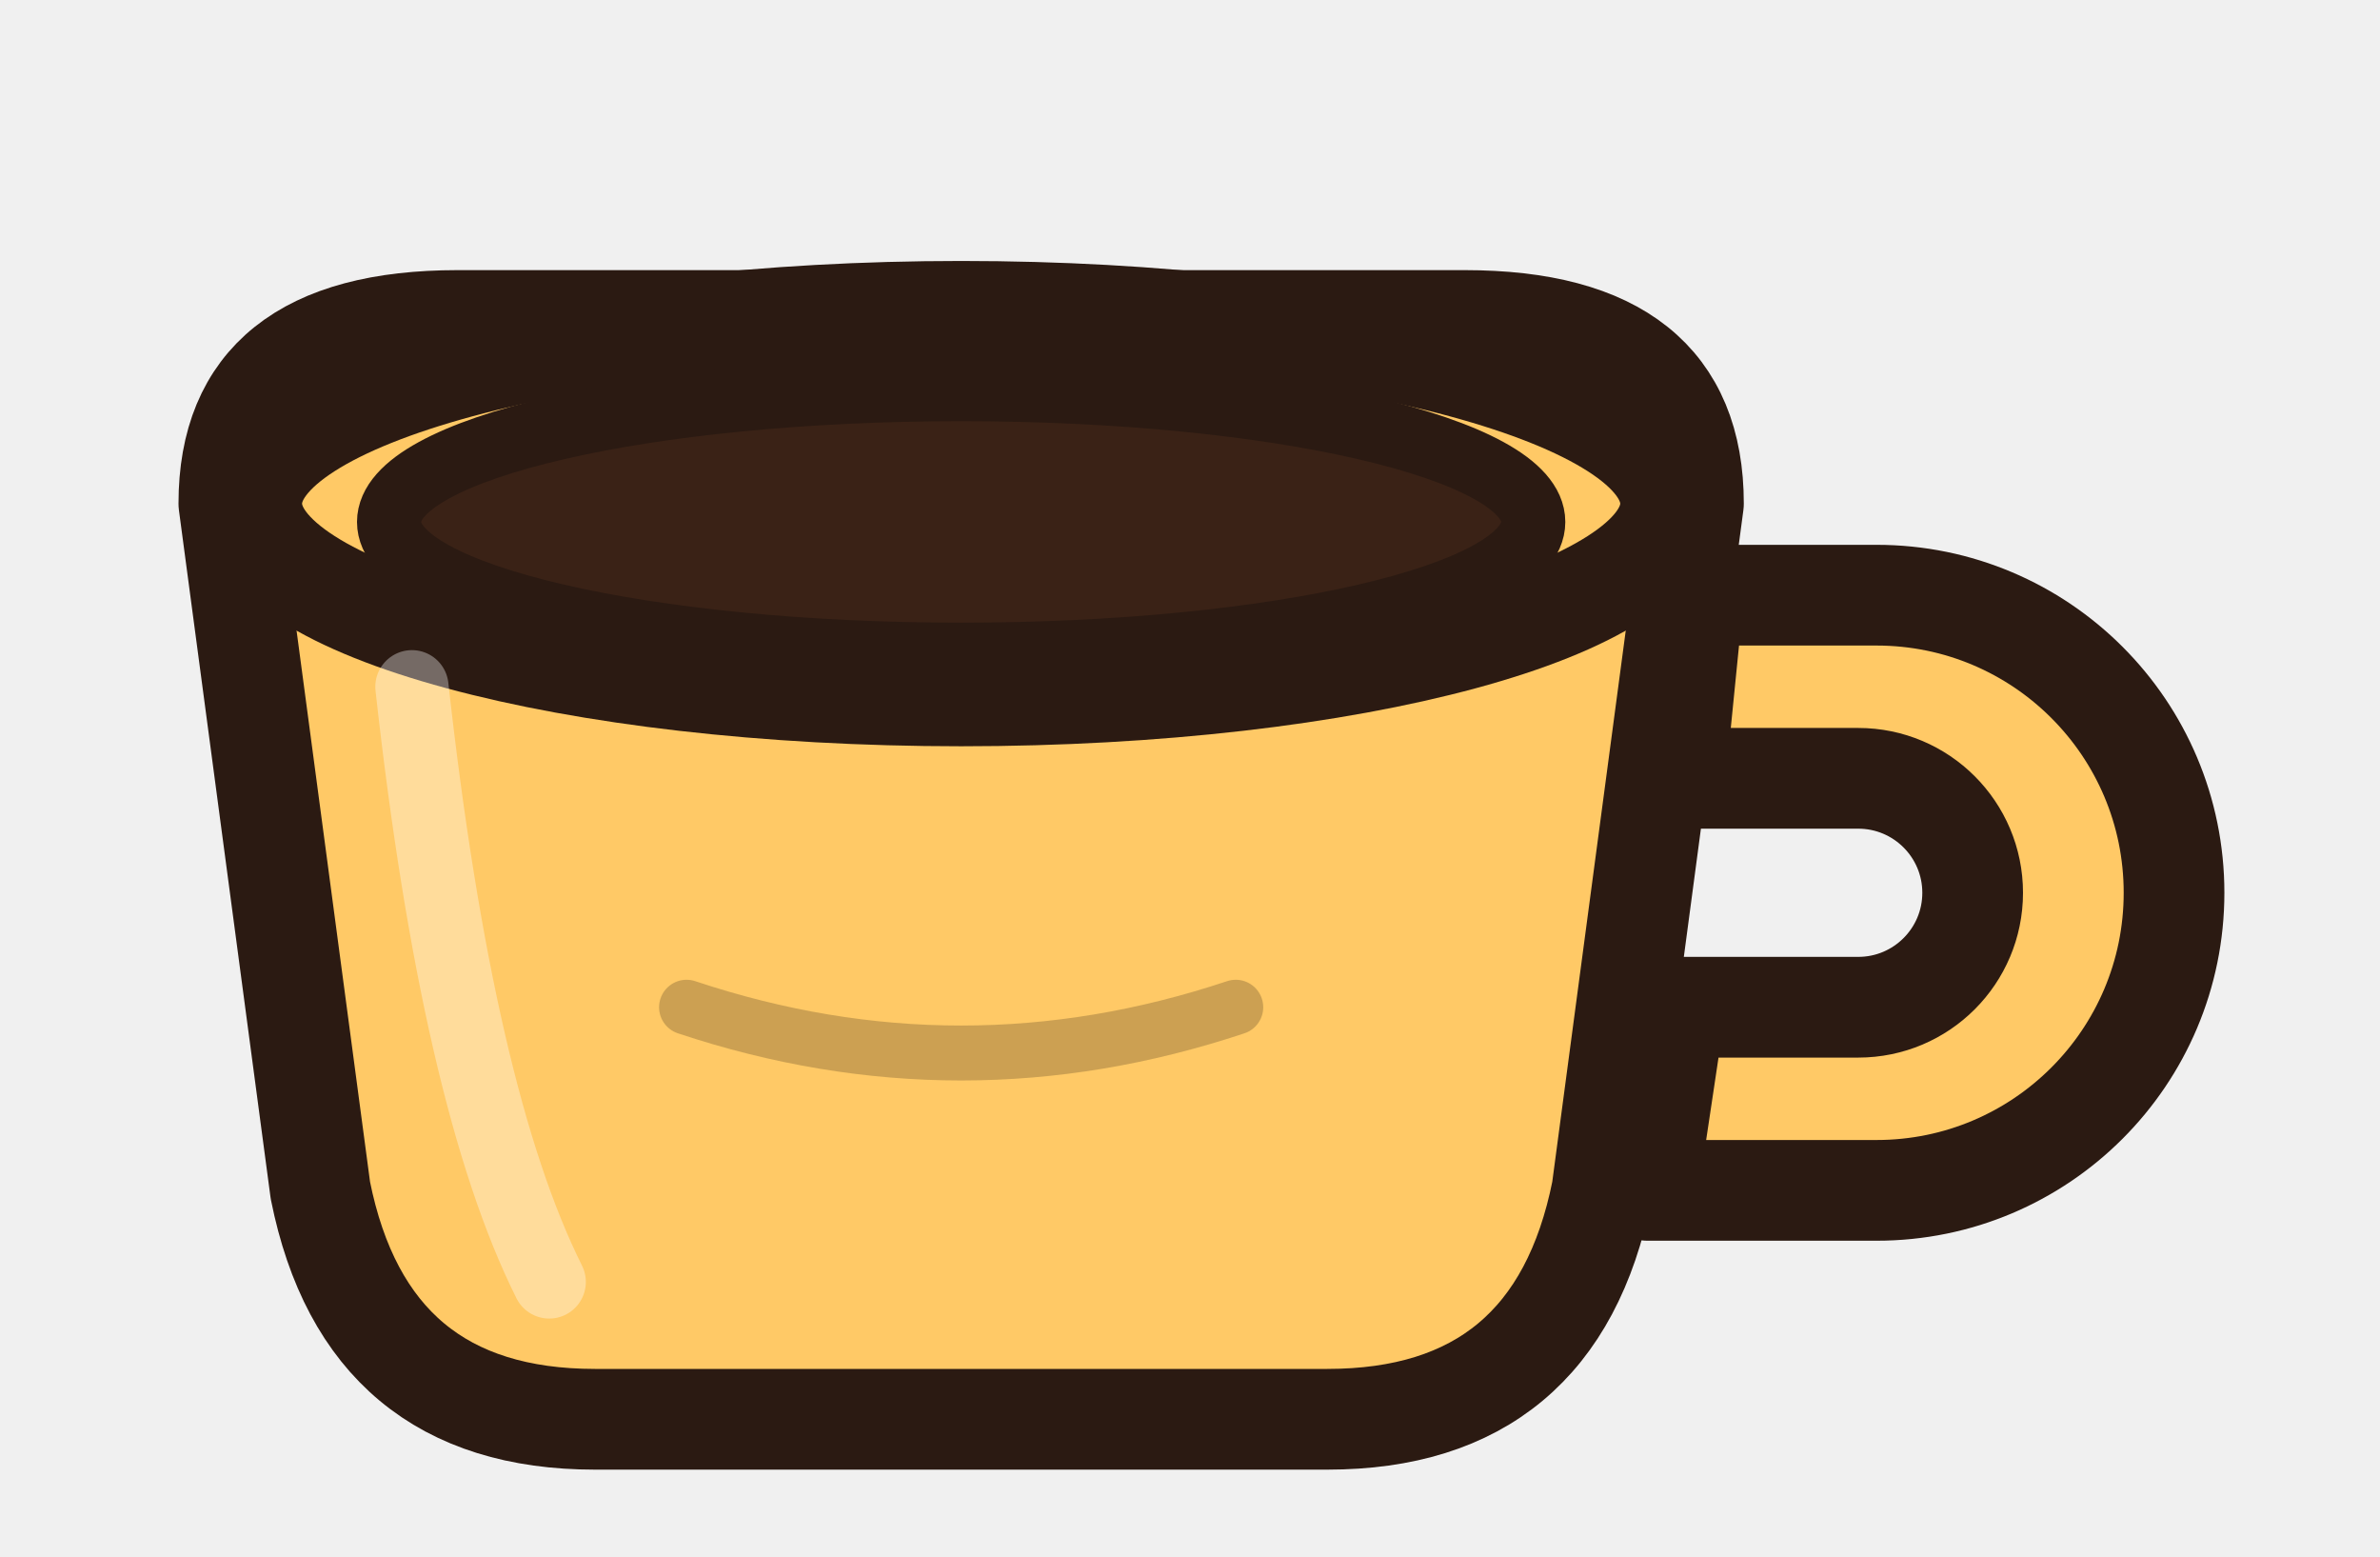
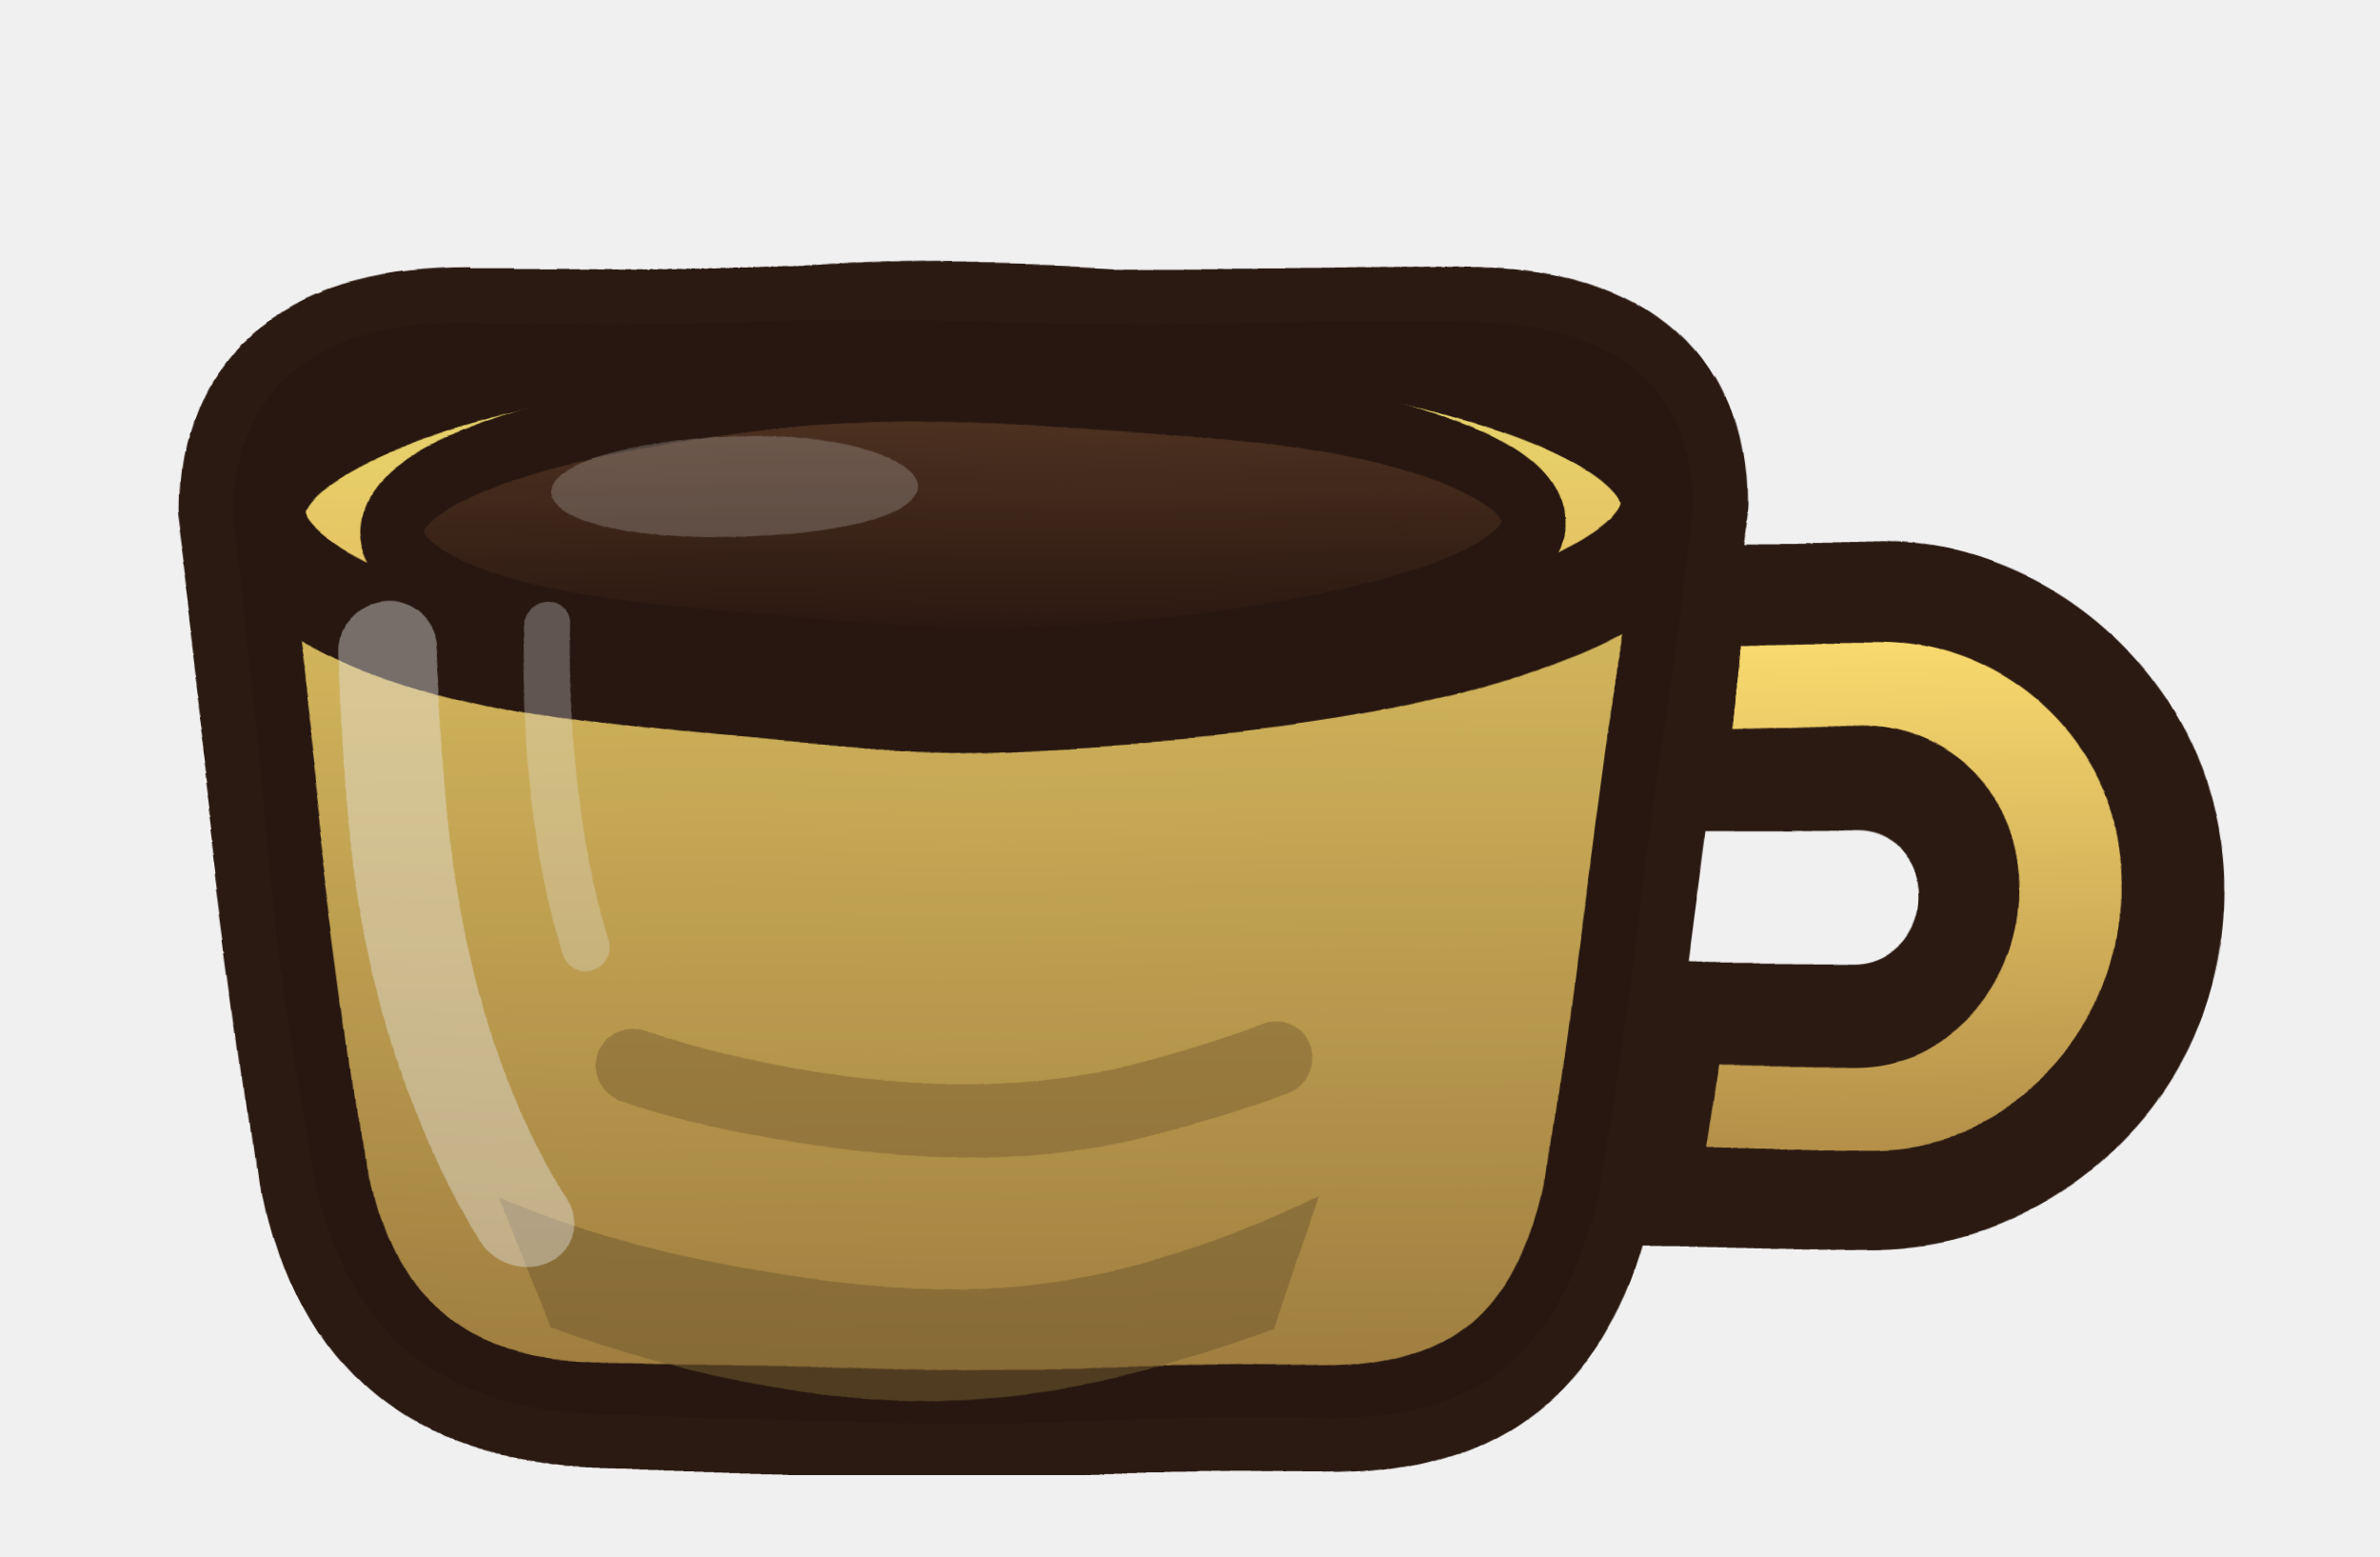
<svg xmlns="http://www.w3.org/2000/svg" viewBox="0 0 52 34">
-   <g stroke-linecap="round" stroke-linejoin="round">
-     <path d="M5 11 q0 -4 5 -4 h22 q5 0 5 4 l-2 15 q-1 5 -6 5 h-16 q-5 0 -6 -5 z" fill="#ffc966" stroke="#2b1a12" stroke-width="2.2" />
-     <path d="M37 13 h4 a6.5 6.5 0 0 1 0 13 h-5 l0.6 -4 h4 a2.5 2.5 0 0 0 0 -5 h-4 z" fill="#ffc966" stroke="#2b1a12" stroke-width="2.2" />
-     <path d="M5.5 11 a15.5 4.2 0 1 0 31.0 0 a15.5 4.2 0 1 0 -31.0 0 z" fill="#ffc966" stroke="#2b1a12" stroke-width="2.2" />
-     <path d="M8.5 11.4 a12.5 2.9 0 1 0 25.0 0 a12.5 2.9 0 1 0 -25.0 0 z" fill="#3a2216" stroke="#2b1a12" stroke-width="1.4" />
-     <path d="M9 15 q1 9 3 13" fill="none" stroke="#ffffff" stroke-width="1.6" opacity="0.35" />
-     <path d="M15 22 q6 2 12 0" fill="none" stroke="#99783d" stroke-width="1.2" opacity="0.5" />
+   <defs>
+     <filter id="grain" x="-5%" y="-5%" width="110%" height="110%">
+       <feTurbulence type="fractalNoise" baseFrequency="1.1" numOctaves="2" seed="5" result="noise" />
+       <feColorMatrix in="noise" type="saturate" values="0" result="grey" />
+       <feComponentTransfer in="grey" result="soft">
+         <feFuncA type="table" tableValues="0 0.16" />
+       </feComponentTransfer>
+       <feComposite in="soft" in2="SourceGraphic" operator="in" result="clipped" />
+       <feBlend in="SourceGraphic" in2="clipped" mode="multiply" />
+     </filter>
+     <filter id="wobble" x="-5%" y="-5%" width="110%" height="110%">
+       <feTurbulence type="fractalNoise" baseFrequency="0.06" numOctaves="2" seed="9" result="t" />
+       <feDisplacementMap in="SourceGraphic" in2="t" scale="1.1" xChannelSelector="R" yChannelSelector="G" />
+     </filter>
+     <linearGradient id="body" x1="0" y1="0" x2="0" y2="1">
+       <stop offset="0" stop-color="#ffe172" />
+       <stop offset="1" stop-color="#ad8845" />
+     </linearGradient>
+     <linearGradient id="rim" x1="0" y1="0" x2="0" y2="1">
+       <stop offset="0" stop-color="#fff57c" />
+       <stop offset="1" stop-color="#ffc966" />
+     </linearGradient>
+     <linearGradient id="coffee" x1="0" y1="0" x2="0" y2="1">
+       <stop offset="0" stop-color="#5a3a26" />
+       <stop offset="1" stop-color="#2a1710" />
+     </linearGradient>
+   </defs>
+   <g stroke-linecap="round" stroke-linejoin="round" filter="url(#wobble)">
+     <path d="M5 11 q0 -4 5 -4 h22 q5 0 5 4 l-2 15 q-1 5 -6 5 h-16 q-5 0 -6 -5 z" fill="url(#body)" stroke="#2b1a12" stroke-width="2.4" />
+     <path d="M37 13 h4 a6.5 6.5 0 0 1 0 13 h-5 l0.6 -4 h4 a2.5 2.5 0 0 0 0 -5 h-4 z" fill="url(#body)" stroke="#2b1a12" stroke-width="2.2" />
+     <path d="M11 26 q10 4 18 0 l-1 3 q-8 3 -16 0 z" fill="#7f6433" stroke="none" stroke-width="0" opacity="0.55" />
+     <path d="M5.5 11 a15.5 4.2 0 1 0 31.0 0 a15.5 4.2 0 1 0 -31.0 0 z" fill="url(#rim)" stroke="#2b1a12" stroke-width="2.2" />
+     <path d="M8.5 11.4 a12.5 2.9 0 1 0 25.0 0 a12.5 2.9 0 1 0 -25.0 0 z" fill="url(#coffee)" stroke="#2b1a12" stroke-width="1.4" />
+     <path d="M12 10.6 a4 1.1 0 1 0 8 0 a4 1.1 0 1 0 -8 0 z" fill="#ffffff" stroke="none" stroke-width="0" opacity="0.22" />
+     <path d="M8.5 14 q0.5 8 3 12.5" fill="none" stroke="#ffffff" stroke-width="2.2" opacity="0.42" />
+     <path d="M12 13.5 q0 4 1 7" fill="none" stroke="#ffffff" stroke-width="1" opacity="0.3" />
+     <path d="M14 23 q7 2.5 14 0" fill="none" stroke="#8c6e38" stroke-width="1.6" opacity="0.55" />
+     <path d="M5 11 q0 -4 5 -4 h22 q5 0 5 4 l-2 15 q-1 5 -6 5 h-16 q-5 0 -6 -5 z" fill="#000" stroke="none" stroke-width="0" filter="url(#grain)" opacity="0.10" />
  </g>
</svg>
